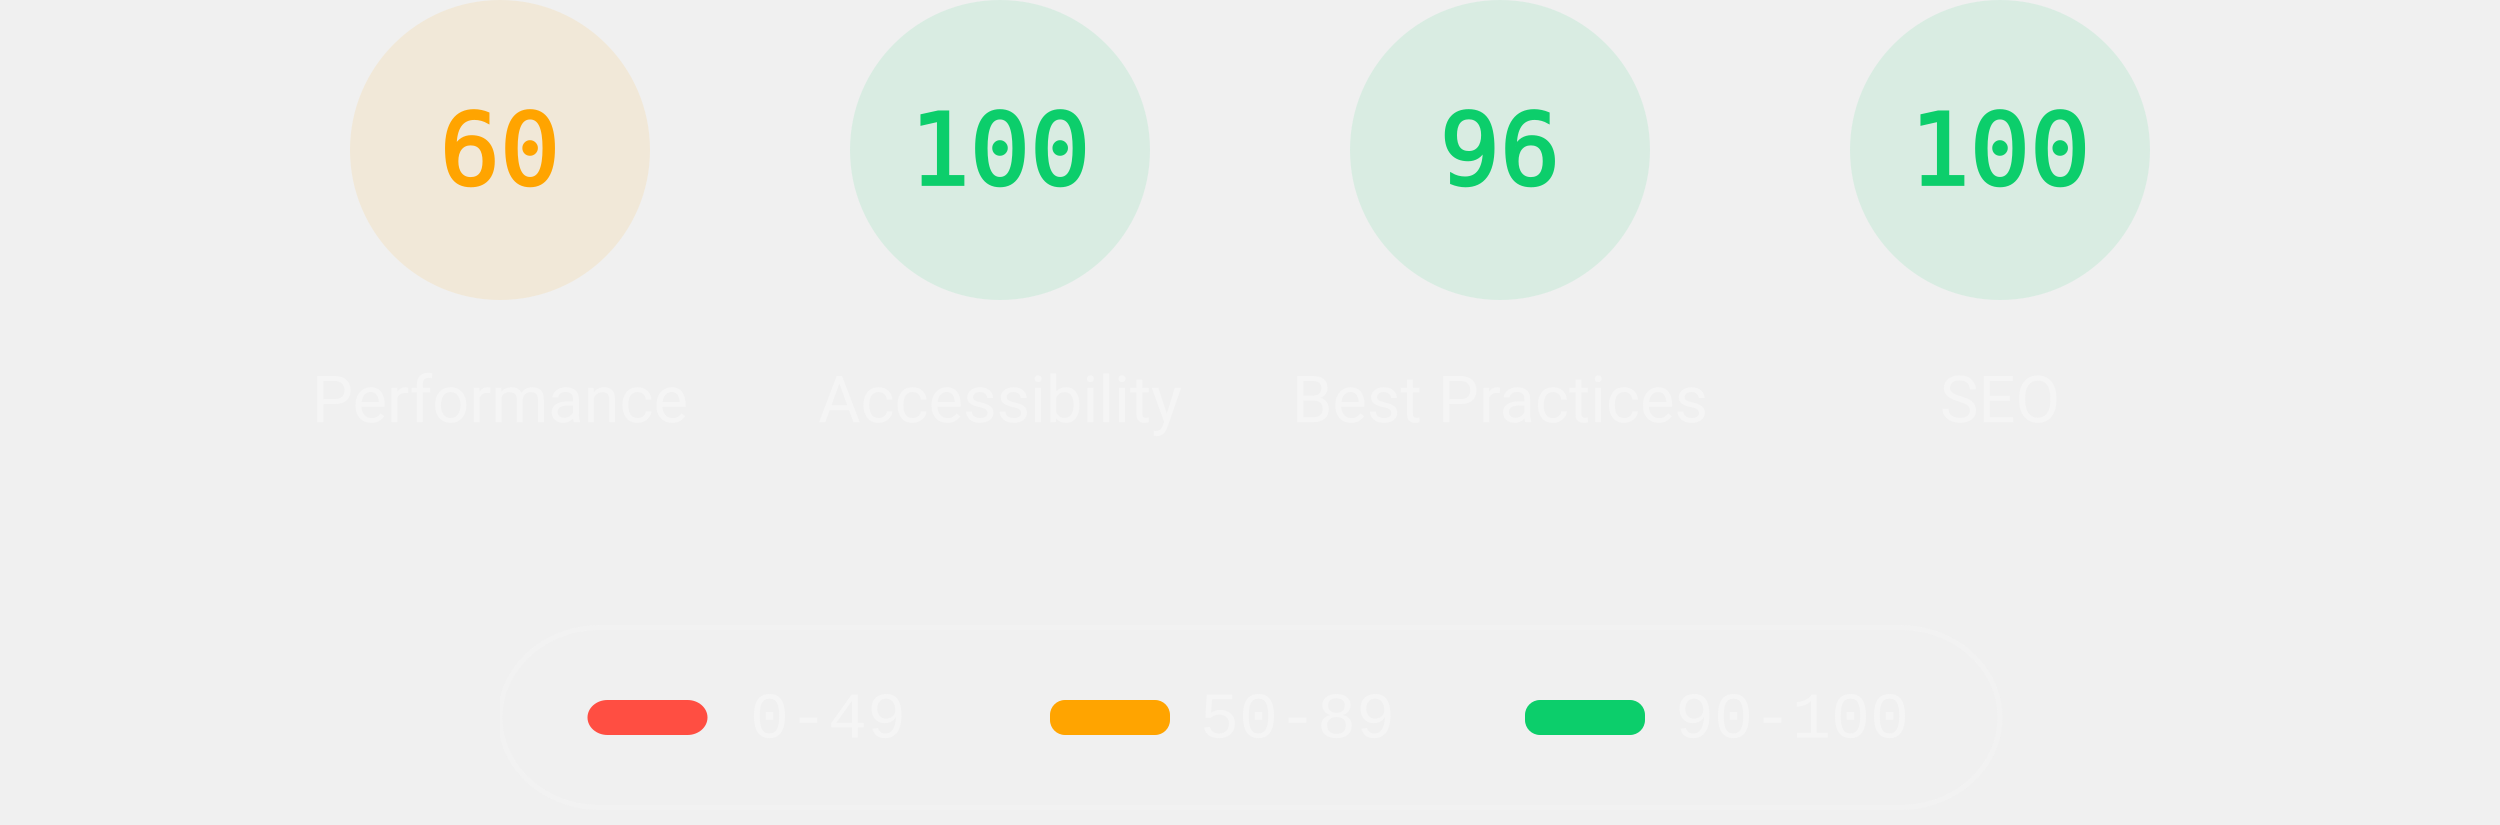
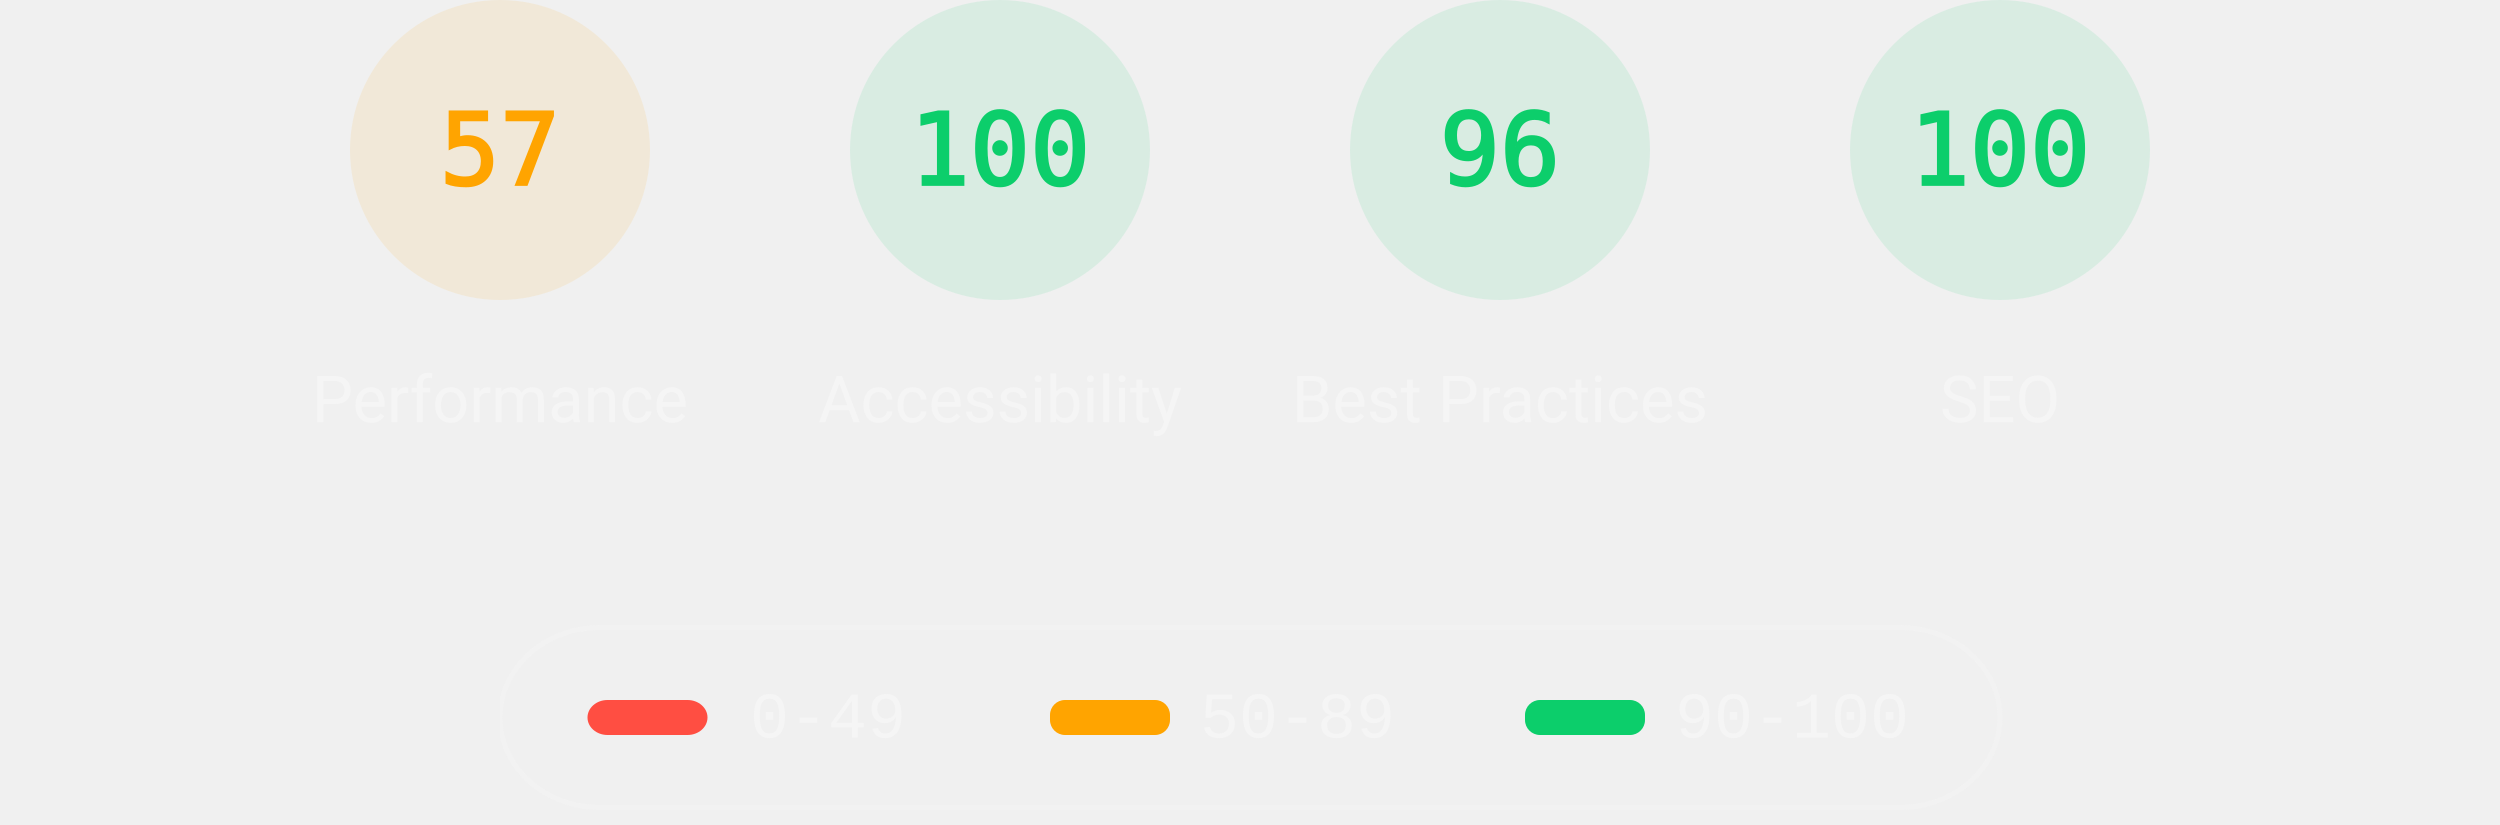
<svg xmlns="http://www.w3.org/2000/svg" class="theme--dark" fill="none" width="1000" height="330">
  <style>
			.gauge-base {
				opacity: 0.1
			}

			.gauge-arc {
				fill: none;
				animation-delay: 250ms;
				stroke-linecap: round;
				transform: rotate(-90deg);
				transform-origin: 100px 60px;
				animation: load-gauge 1s ease forwards
			}

			.guage-text {
				font-size: 40px;
				font-family: monospace;
				text-align: center
			}

			.guage-red {
				color: #ff4e42;
				fill: #ff4e42;
				stroke: #ff4e42
			}
			.guage-orange {
				color: #ffa400;
				fill: #ffa400;
				stroke: #ffa400
			}
			.guage-green {
				color: #0cce6b;
				fill: #0cce6b;
				stroke: #0cce6b
			}
			.theme--agnostic .guage-undefined {
				color: #5c5c5c;
				fill: #5c5c5c;
				stroke: #5c5c5c
			}
			.theme--light .guage-undefined {
				color: #1e1e1e;
				fill: #1e1e1e;
				stroke: #1e1e1e
			}
			.theme--dark .guage-undefined {
				color: #f5f5f5;
				fill: #f5f5f5;
				stroke: #f5f5f5
			}

			.guage-title {
				stroke: none;
				font-size: 26px;
				line-height: 26px;
				font-family: Roboto, Halvetica, Arial, sans-serif
			}
			.metric.guage-title {
				font-family: 'Courier New', Courier, monospace
			}
			.theme--agnostic .guage-title {
				color: #737373;
				fill: #737373
			}
			.theme--light .guage-title {
				color: #212121;
				fill: #212121
			}
			.theme--dark .guage-title {
				color: #f5f5f5;
				fill: #f5f5f5
			}

			@keyframes load-gauge {
				from {
					stroke-dasharray: 0 352.858
				}
			}
			.lh-gauge--pwa__disc {
				fill: #e0e0e0
			}
			.lh-gauge--pwa__logo {
				position: relative;
				fill: #b0b0b0
			}
			.lh-gauge--pwa__invisible {
				display: none
			}
			.lh-gauge--pwa__visible {
				display: inline
			}
			.guage-invisible {
				display: none
			}
			.lh-gauge--pwa__logo--primary-color {
				fill: #304ffe
			}
			.theme--agnostic .lh-gauge--pwa__logo--secondary-color {
				fill: #787878
			}
			.theme--light .lh-gauge--pwa__logo--secondary-color {
				fill: #3d3d3d
			}
			.theme--dark .lh-gauge--pwa__logo--secondary-color {
				fill: #d8b6b6
			}
			.theme--light #svg_2 {
				stroke: #00000022
			}
			.theme--agnostic #svg_2 {
				stroke: #616161
			}
			.theme--light #svg_2 {
				stroke: #00000022
			}
			.theme--dark #svg_2 {
				stroke: #f5f5f566
			}
		</style>
  <svg class="guage-div guage-perf guage-orange" viewBox="0 0 200 200" width="200" height="200" x="100" y="0">
    <circle class="gauge-base" r="56" cx="100" cy="60" stroke-width="8" />
-     <circle class="gauge-arc guage-arc-1" r="56" cx="100" cy="60" stroke-width="8" style="stroke-dasharray: 211.115, 351.858;" />
-     <text class="guage-text" x="100px" y="60px" alignment-baseline="central" dominant-baseline="central" text-anchor="middle">60</text>
+     <circle class="gauge-arc guage-arc-1" r="56" cx="100" cy="60" stroke-width="8" style="stroke-dasharray: 200.559, 351.858;" />
+     <text class="guage-text" x="100px" y="60px" alignment-baseline="central" dominant-baseline="central" text-anchor="middle">57</text>
    <text class="guage-title" x="100px" y="160px" alignment-baseline="central" dominant-baseline="central" text-anchor="middle">Performance</text>
  </svg>
  <svg class="guage-div guage-acc guage-green" viewBox="0 0 200 200" width="200" height="200" x="300" y="0">
    <circle class="gauge-base" r="56" cx="100" cy="60" stroke-width="8" />
    <circle class="gauge-arc guage-arc-2" r="56" cx="100" cy="60" stroke-width="8" style="stroke-dasharray: 351.858, 351.858;" />
    <text class="guage-text" x="100px" y="60px" alignment-baseline="central" dominant-baseline="central" text-anchor="middle">100</text>
    <text class="guage-title" x="100px" y="160px" alignment-baseline="central" dominant-baseline="central" text-anchor="middle">Accessibility</text>
  </svg>
  <svg class="guage-div guage-best guage-green" viewBox="0 0 200 200" width="200" height="200" x="500" y="0">
    <circle class="gauge-base" r="56" cx="100" cy="60" stroke-width="8" />
    <circle class="gauge-arc guage-arc-3" r="56" cx="100" cy="60" stroke-width="8" style="stroke-dasharray: 337.784, 351.858;" />
    <text class="guage-text" x="100px" y="60px" alignment-baseline="central" dominant-baseline="central" text-anchor="middle">96</text>
    <text class="guage-title" x="100px" y="160px" alignment-baseline="central" dominant-baseline="central" text-anchor="middle">Best Practices</text>
  </svg>
  <svg class="guage-div guage-seo guage-green" viewBox="0 0 200 200" width="200" height="200" x="700" y="0">
    <circle class="gauge-base" r="56" cx="100" cy="60" stroke-width="8" />
    <circle class="gauge-arc guage-arc-4" r="56" cx="100" cy="60" stroke-width="8" style="stroke-dasharray: 351.858, 351.858;" />
    <text class="guage-text" x="100px" y="60px" alignment-baseline="central" dominant-baseline="central" text-anchor="middle">100</text>
    <text class="guage-title" x="100px" y="160px" alignment-baseline="central" dominant-baseline="central" text-anchor="middle">SEO</text>
  </svg>
  <svg class="guage-div guage-pwa guage-invisible" viewBox="0 0 200 200" width="200" height="200" x="900" y="0">
    <svg viewBox="0 0 60 60" width="112" height="112" x="44" y="4">
      <defs>
        <linearGradient id="lh-gauge--pwa__check-circle__gradient-0" x1="50%" y1="0%" x2="50%" y2="100%">
          <stop stop-color="#00C852" offset="0%" />
          <stop stop-color="#009688" offset="100%" />
        </linearGradient>
        <linearGradient id="lh-gauge--pwa__installable__shadow-gradient-0" x1="76.056%" x2="24.111%" y1="82.995%" y2="24.735%">
          <stop stop-color="#A5D6A7" offset="0%" />
          <stop stop-color="#80CBC4" offset="100%" />
        </linearGradient>
        <linearGradient id="lh-gauge--pwa__fast-reliable__shadow-gradient-0" x1="76.056%" y1="82.995%" x2="25.678%" y2="26.493%">
          <stop stop-color="#64B5F6" offset="0%" />
          <stop stop-color="#2979FF" offset="100%" />
        </linearGradient>
        <g id="lh-gauge--pwa__fast-reliable-badge-0">
          <circle fill="#FFFFFF" cx="10" cy="10" r="10" />
          <path fill="#304FFE" d="M10 3.58l5.25 2.34v3.5c0 3.23-2.24 6.26-5.25 7-3.01-.74-5.25-3.77-5.25-7v-3.5L10 3.58zm-.47 10.74l2.76-4.83.03-.07c.04-.08 0-.24-.22-.24h-1.64l.47-3.26h-.47l-2.7 4.77c-.02.01.05-.1-.04.05-.09.16-.1.31.18.31h1.63l-.47 3.27h.47z" />
        </g>
        <g id="lh-gauge--pwa__installable-badge-0">
          <circle fill="#FFFFFF" cx="10" cy="10" r="10" />
          <path fill="#009688" d="M10 4.167A5.835 5.835 0 0 0 4.167 10 5.835 5.835 0 0 0 10 15.833 5.835 5.835 0 0 0 15.833 10 5.835 5.835 0 0 0 10 4.167zm2.917 6.416h-2.334v2.334H9.417v-2.334H7.083V9.417h2.334V7.083h1.166v2.334h2.334v1.166z" />
        </g>
      </defs>
      <g stroke="none" fill-rule="nonzero">
        <circle class="lh-gauge--pwa__disc" cx="30" cy="30" r="30" />
        <g class="lh-gauge--pwa__logo">
          <path d="M35.66 19.39l.7-1.75h2L37.4 15 38.6 12l3.4 9h-2.51l-.58-1.61z" />
          <path d="M33.52 21l3.65-9h-2.42l-2.5 5.82L30.5 12h-1.86l-1.9 5.82-1.35-2.65-1.21 3.72L25.4 21h2.38l1.72-5.2 1.64 5.2z" />
          <path fill-rule="nonzero" d="M20.3 17.91h1.48c.45 0 .85-.05 1.2-.15l.39-1.18 1.07-3.3a2.64 2.64 0 0 0-.28-.37c-.55-.6-1.36-.91-2.42-.91H18v9h2.3V17.9zm1.96-3.84c.22.22.33.5.33.87 0 .36-.1.65-.29.87-.2.23-.59.35-1.15.35h-.86v-2.41h.87c.52 0 .89.1 1.1.32z" />
        </g>
        <rect class="lh-gauge--pwa__component lh-gauge--pwa__na-line lh-gauge--pwa__invisible" fill="#FFFFFF" x="20" y="32" width="20" height="4" rx="2" />
        <g class="lh-gauge--pwa__component lh-gauge--pwa__fast-reliable-badge lh-gauge--pwa__invisible" transform="translate(20, 29)">
          <path fill="url(#lh-gauge--pwa__fast-reliable__shadow-gradient-0)" d="M33.63 19.49A30 30 0 0 1 16.2 30.36L3 17.14 17.14 3l16.49 16.49z" />
          <use href="#lh-gauge--pwa__fast-reliable-badge-0" />
        </g>
        <g class="lh-gauge--pwa__component lh-gauge--pwa__installable-badge lh-gauge--pwa__invisible" transform="translate(20, 29)">
          <path fill="url(#lh-gauge--pwa__installable__shadow-gradient-0)" d="M33.629 19.487c-4.272 5.453-10.391 9.39-17.415 10.869L3 17.142 17.142 3 33.63 19.487z" />
          <use href="#lh-gauge--pwa__installable-badge-0" />
        </g>
        <g class="lh-gauge--pwa__component lh-gauge--pwa__fast-reliable-installable-badges lh-gauge--pwa__invisible">
          <g transform="translate(8, 29)">
            <path fill="url(#lh-gauge--pwa__fast-reliable__shadow-gradient-0)" d="M16.321 30.463L3 17.143 17.142 3l22.365 22.365A29.864 29.864 0 0 1 22 31c-1.942 0-3.84-.184-5.679-.537z" />
            <use href="#lh-gauge--pwa__fast-reliable-badge-0" />
          </g>
          <g transform="translate(32, 29)">
            <path fill="url(#lh-gauge--pwa__installable__shadow-gradient-0)" d="M25.982 11.84a30.107 30.107 0 0 1-13.08 15.203L3 17.143 17.142 3l8.84 8.84z" />
            <use href="#lh-gauge--pwa__installable-badge-0" />
          </g>
        </g>
        <g class="lh-gauge--pwa__component lh-gauge--pwa__check-circle lh-gauge--pwa__invisible" transform="translate(18, 28)">
          <circle fill="#FFFFFF" cx="12" cy="12" r="12" />
          <path fill="url(#lh-gauge--pwa__check-circle__gradient-0)" d="M12 2a10 10 0 1 0 0 20 10 10 0 0 0 0-20zm-2 15l-5-5 1.41-1.41L10 14.17l7.59-7.59L19 8l-9 9z" />
        </g>
      </g>
    </svg>
    <text class="guage-title" y="160px" alignment-baseline="central" dominant-baseline="central" text-anchor="middle">
      <tspan x="100px" dy="-6px">Progressive</tspan>
      <tspan x="100px" dy="30px">Web App</tspan>
    </text>
  </svg>
  <svg width="604" height="76" x="200" y="250">
    <g>
      <rect fill="none" id="canvas_background" height="80" width="604" y="-1" x="-1" />
      <g display="none" overflow="visible" y="0" x="0" height="100%" width="100%" id="canvasGrid">
        <rect fill="url(#gridpattern)" stroke-width="0" y="0" x="0" height="100%" width="100%" />
      </g>
    </g>
    <g>
      <rect fill-opacity="0" stroke-width="2" rx="40" id="svg_2" height="72" width="600" y="1" x="0" fill="#000000" />
      <rect stroke="#000" rx="8" id="svg_3" height="14" width="48" y="30" x="35" stroke-opacity="null" stroke-width="0" fill="#ff4e42" />
      <rect stroke="#000" rx="6" id="svg_4" height="14" width="48" y="30" x="220" stroke-opacity="null" stroke-width="0" fill="#ffa400" />
      <rect stroke="#000" rx="6" id="svg_5" height="14" width="48" y="30" x="410" stroke-opacity="null" stroke-width="0" fill="#0cce6b" />
      <text class="metric guage-title" xml:space="preserve" text-anchor="start" font-size="26" id="svg_6" y="45" x="100" stroke-opacity="null" stroke-width="0" stroke="#000">0-49</text>
      <text class="metric guage-title" xml:space="preserve" text-anchor="start" font-size="26" id="svg_7" y="45" x="280" stroke-opacity="null" stroke-width="0" stroke="#000">50-89</text>
      <text class="metric guage-title" xml:space="preserve" text-anchor="start" font-size="26" id="svg_8" y="45" x="470" stroke-opacity="null" stroke-width="0" stroke="#000">90-100</text>
    </g>
  </svg>
</svg>
